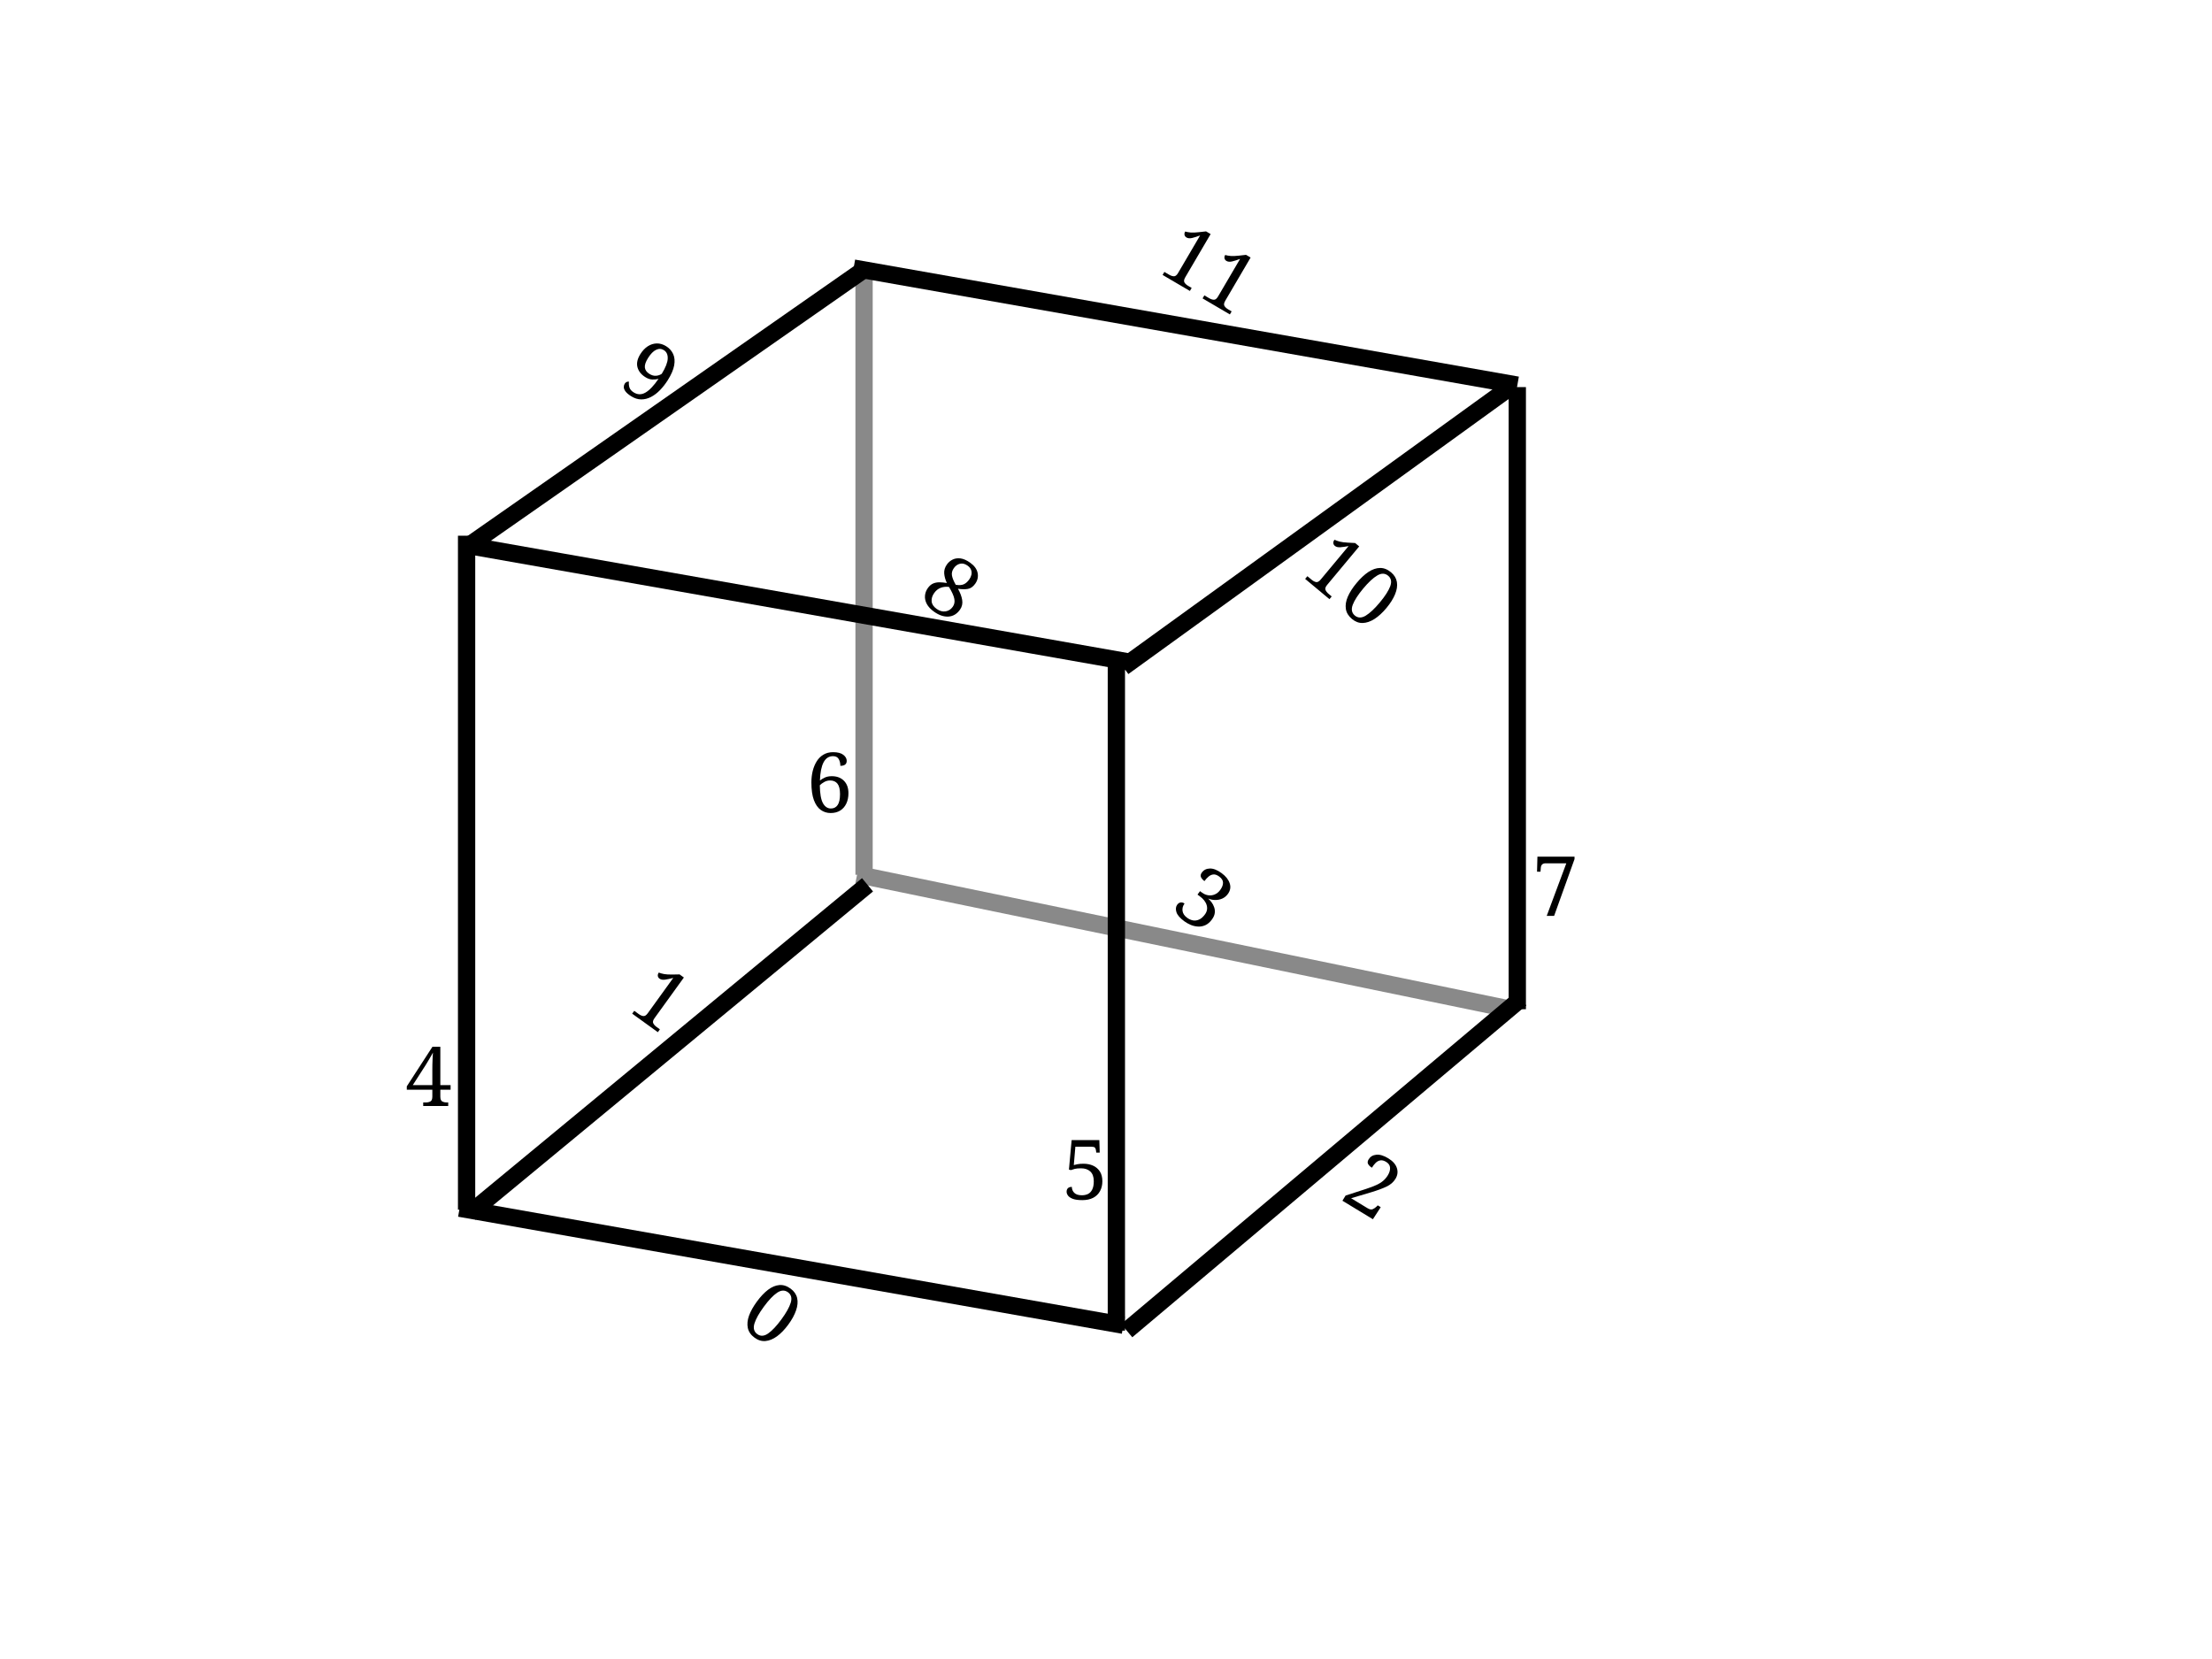
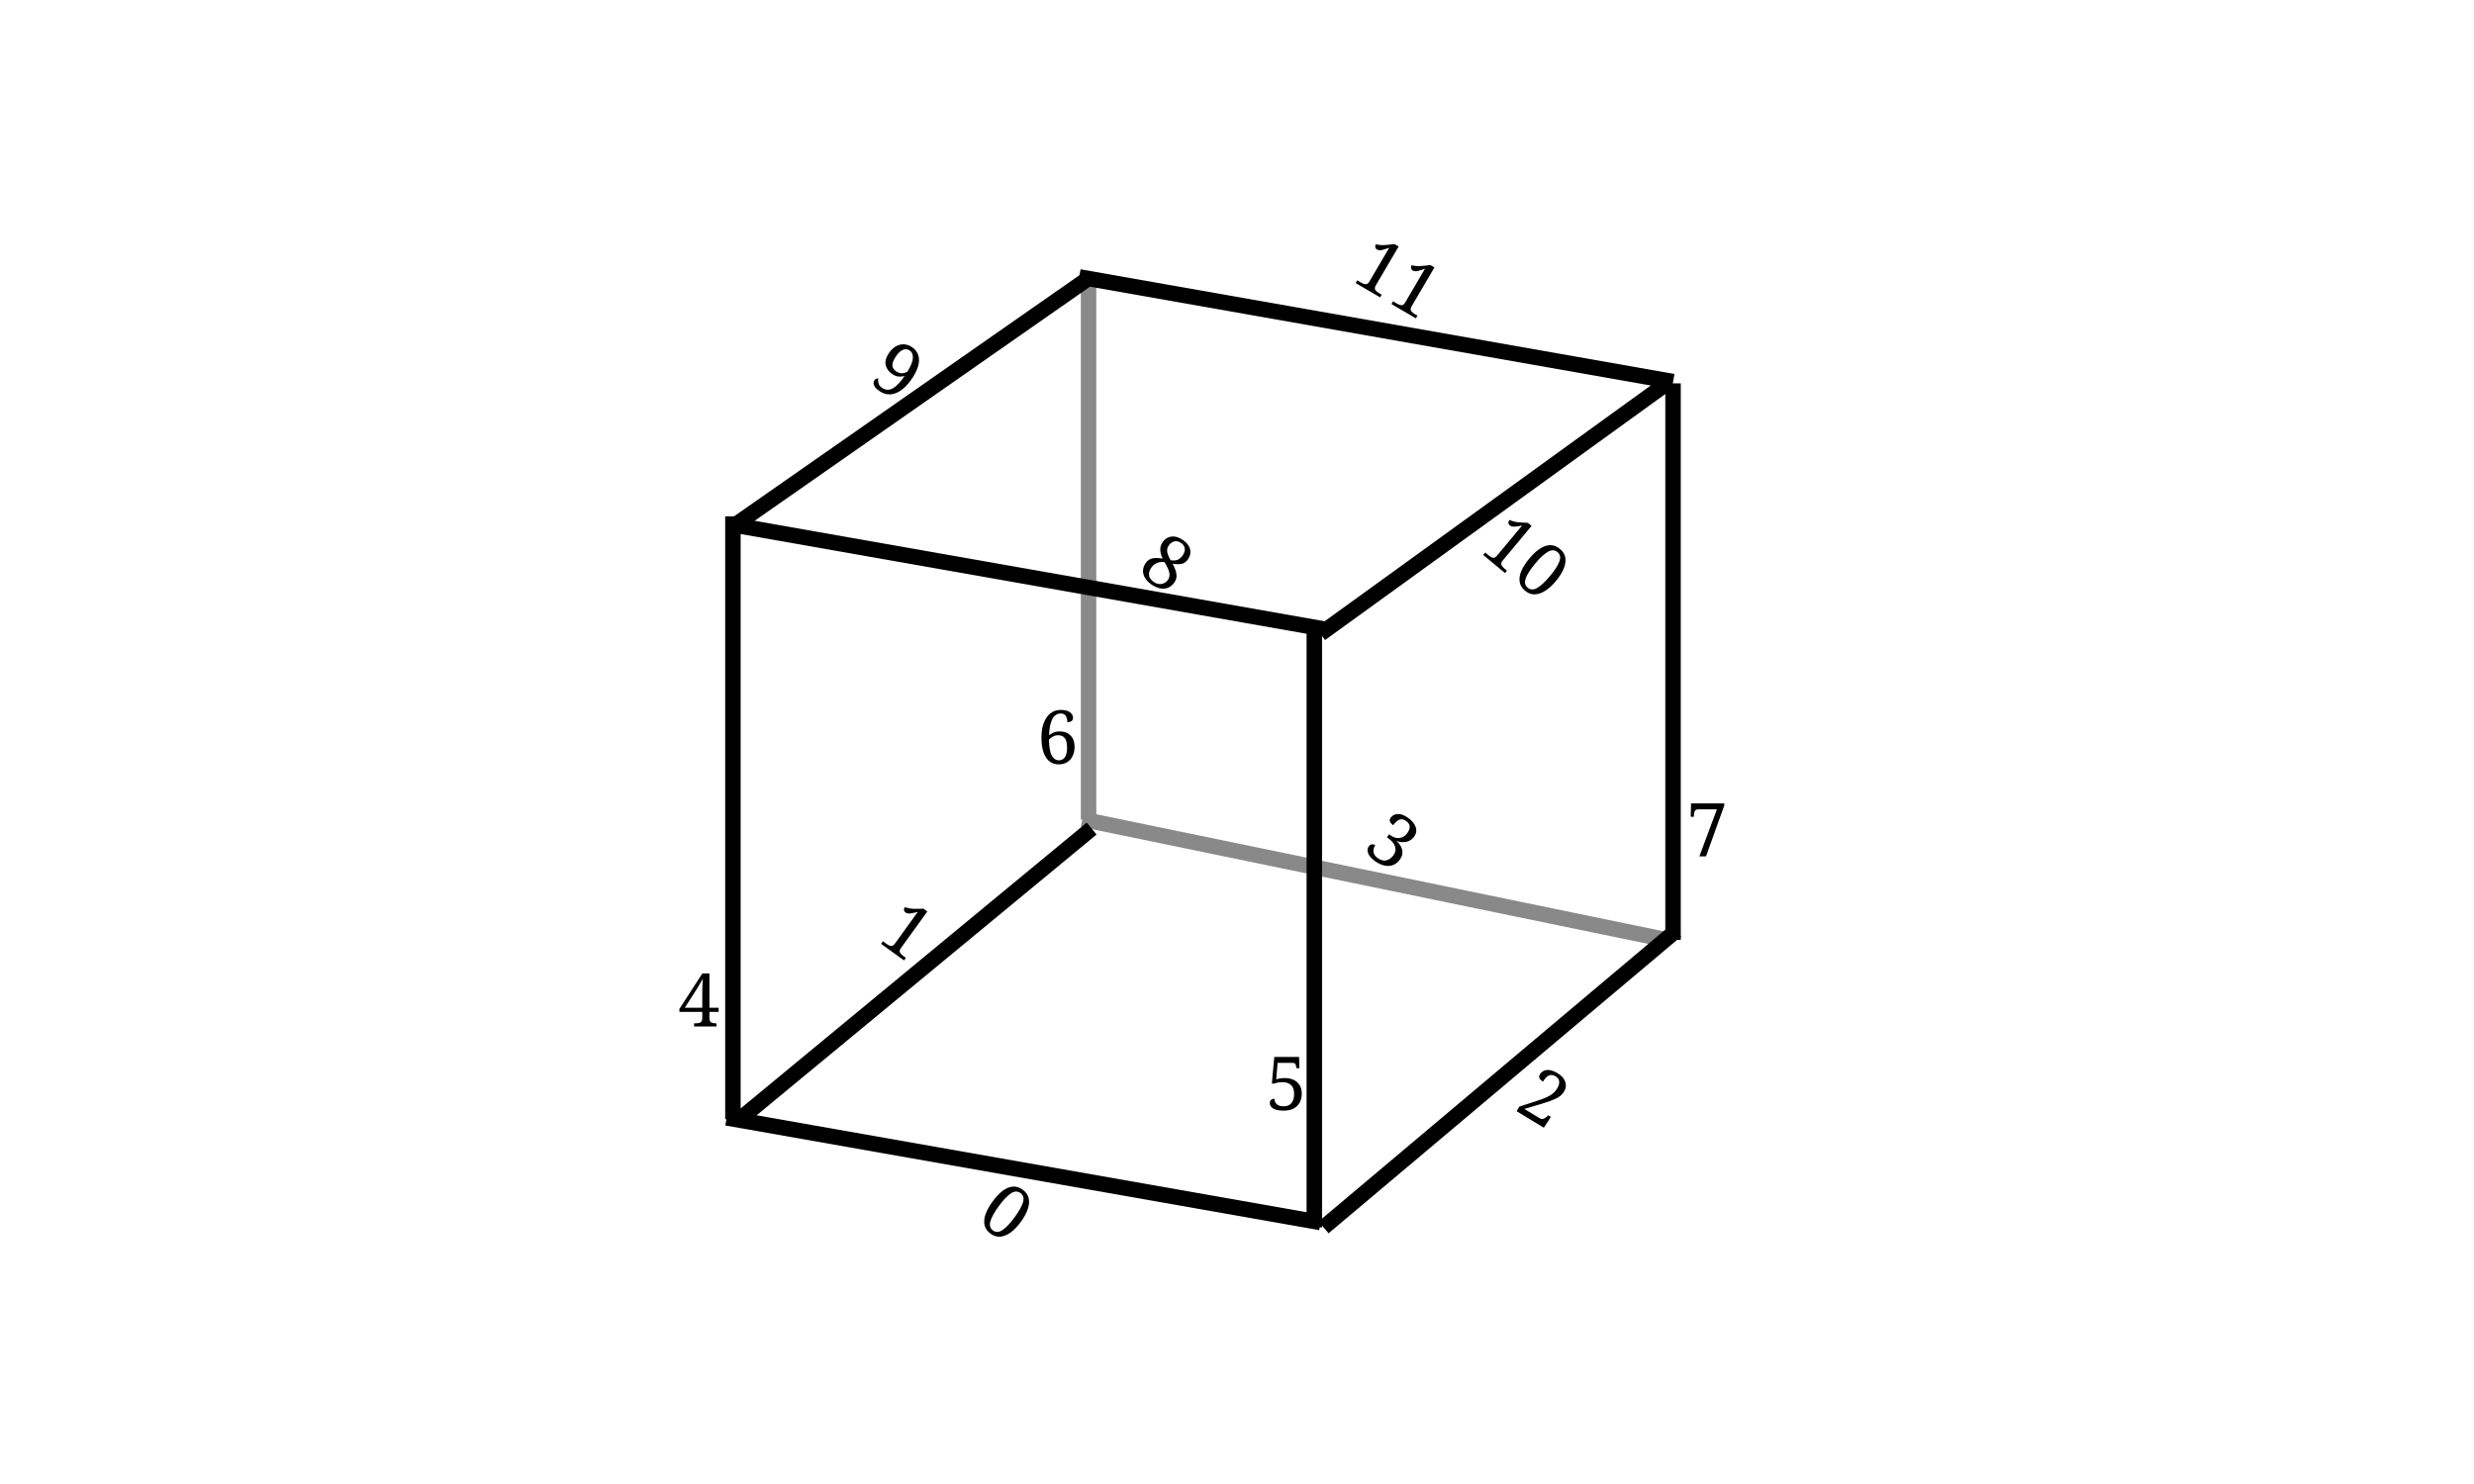
- <svg xmlns="http://www.w3.org/2000/svg" width="640" height="480">
+ <svg xmlns="http://www.w3.org/2000/svg" width="800" height="480">
+   <defs>
+     <symbol height="480" id="svg_25" width="640">
+       <g class="layer">
+         <line fill="none" id="svg_24" stroke="#898989" stroke-dasharray="null" stroke-linecap="null" stroke-linejoin="null" stroke-width="5" x1="250" x2="250" y1="79" y2="253.1" />
+         <line fill="none" id="svg_23" stroke="#898989" stroke-dasharray="null" stroke-linecap="null" stroke-linejoin="null" stroke-width="5" x1="437" x2="248" y1="292" y2="253" />
+         <line fill="none" id="svg_22" stroke="#000000" stroke-width="5" x1="135" x2="135" y1="155" y2="350" />
+         <line fill="none" id="svg_21" stroke="#000000" stroke-width="5" transform="matrix(1, 0, 0, 1, 118, 35)" x1="205" x2="205" y1="155" y2="350" />
+         <line fill="none" id="svg_20" stroke="#000000" stroke-width="5" x1="326.02" x2="133.98" y1="191.43" y2="157.57" />
+         <line fill="none" id="svg_19" stroke="#000000" stroke-width="5" transform="matrix(1, 0, 0, 1, -98, 248)" x1="423.02" x2="230.98" y1="135.43" y2="101.57" />
+         <line fill="none" id="svg_18" stroke="#000000" stroke-width="5" transform="matrix(1, 0, 0, 1, 16, 1)" x1="230.98" x2="423.02" y1="76.57" y2="110.43" />
+         <line fill="none" fill-opacity="null" id="svg_17" stroke="#000000" stroke-dasharray="null" stroke-linecap="null" stroke-linejoin="null" stroke-opacity="null" stroke-width="5" x1="134" x2="250" y1="159" y2="78" />
+         <line fill="none" fill-opacity="null" id="svg_16" stroke="#000000" stroke-dasharray="null" stroke-linecap="null" stroke-linejoin="null" stroke-opacity="null" stroke-width="5" x1="325" x2="437" y1="193" y2="112" />
+         <line fill="none" fill-opacity="null" id="svg_15" stroke="#000000" stroke-dasharray="null" stroke-linecap="null" stroke-linejoin="null" stroke-opacity="null" stroke-width="5" x1="439" x2="439" y1="112" y2="292" />
+         <line fill="none" fill-opacity="null" id="svg_14" stroke="#000000" stroke-dasharray="null" stroke-linecap="null" stroke-linejoin="null" stroke-opacity="null" stroke-width="5" transform="matrix(1, 0, 0, 1, 0, 0)" x1="326" x2="440" y1="385" y2="289" />
+         <line fill="none" id="svg_13" stroke="#000000" stroke-dasharray="null" stroke-linecap="null" stroke-linejoin="null" stroke-width="5" x1="251" x2="136" y1="256" y2="351" />
+         <text fill="#000000" font-family="Serif" font-size="24" id="svg_12" stroke="#000000" stroke-dasharray="null" stroke-linecap="null" stroke-linejoin="null" stroke-width="0" text-anchor="middle" transform="matrix(0.805651, 0.59239, -0.59239, 0.805651, 279.912, -49.5683)" x="209" xml:space="preserve" y="388">0</text>
+         <text fill="#000000" font-family="Serif" font-size="24" id="svg_11" stroke="#000000" stroke-dasharray="null" stroke-linecap="null" stroke-linejoin="null" stroke-width="0" text-anchor="middle" transform="matrix(0.810679, 0.585491, -0.585491, 0.810679, 233.822, -152.261)" x="224" xml:space="preserve" y="391">1</text>
+         <text fill="#000000" font-family="Serif" font-size="24" id="svg_10" stroke="#000000" stroke-dasharray="null" stroke-linecap="null" stroke-linejoin="null" stroke-width="0" text-anchor="middle" transform="matrix(0.854787, 0.518978, -0.518978, 0.854787, 232.247, -152.181)" x="398" xml:space="preserve" y="346">2</text>
+         <text fill="#000000" font-family="Serif" font-size="24" id="svg_9" stroke="#000000" stroke-dasharray="null" stroke-linecap="null" stroke-linejoin="null" stroke-width="0" text-anchor="middle" transform="matrix(0.809078, 0.587702, -0.587702, 0.809078, 221.633, -140.531)" x="338" xml:space="preserve" y="258">3</text>
+         <text fill="#000000" font-family="Serif" font-size="24" id="svg_8" stroke="#000000" stroke-dasharray="null" stroke-linecap="null" stroke-linejoin="null" stroke-width="0" text-anchor="middle" transform="matrix(1, 0, 0, 1, 21, 80)" x="103" xml:space="preserve" y="240">4</text>
+         <text fill="#000000" font-family="Serif" font-size="24" id="svg_7" stroke="#000000" stroke-dasharray="null" stroke-linecap="null" stroke-linejoin="null" stroke-width="0" text-anchor="middle" transform="matrix(1, 0, 0, 1, 16, 67)" x="298" xml:space="preserve" y="280">5</text>
+         <text fill="#000000" font-family="Serif" font-size="24" id="svg_6" stroke="#000000" stroke-dasharray="null" stroke-linecap="null" stroke-linejoin="null" stroke-width="0" text-anchor="middle" transform="matrix(1, 0, 0, 1, -185, 18)" x="425" xml:space="preserve" y="217">6</text>
+         <text fill="#000000" font-family="Serif" font-size="24" id="svg_5" stroke="#000000" stroke-dasharray="null" stroke-linecap="null" stroke-linejoin="null" stroke-width="0" text-anchor="middle" transform="matrix(1, 0, 0, 1, 212, 72)" x="238" xml:space="preserve" y="193">7</text>
+         <text fill="#000000" font-family="Serif" font-size="24" id="svg_4" stroke="#000000" stroke-dasharray="null" stroke-linecap="null" stroke-linejoin="null" stroke-width="0" text-anchor="middle" transform="matrix(0.815507, 0.578747, -0.578747, 0.815507, 186.609, -8.96366)" x="176" xml:space="preserve" y="103">8</text>
+         <text fill="#000000" font-family="Serif" font-size="24" id="svg_3" stroke="#000000" stroke-dasharray="null" stroke-linecap="null" stroke-linejoin="null" stroke-width="0" text-anchor="middle" transform="matrix(0.845489, 0.533993, -0.533993, 0.845489, -63.5317, -126.292)" x="338" xml:space="preserve" y="72">9</text>
+         <text fill="#000000" font-family="Serif" font-size="24" id="svg_2" stroke="#000000" stroke-dasharray="null" stroke-linecap="null" stroke-linejoin="null" stroke-width="0" text-anchor="middle" transform="matrix(0.768221, 0.640184, -0.640184, 0.768221, 196.408, -170.962)" x="367" xml:space="preserve" y="144">10</text>
+         <text fill="#000000" fill-opacity="null" font-family="Serif" font-size="24" id="svg_1" stroke="#000000" stroke-dasharray="null" stroke-linecap="null" stroke-linejoin="null" stroke-opacity="null" stroke-width="0" text-anchor="middle" transform="matrix(0.862472, 0.506105, -0.506105, 0.862472, 368.262, -20.0049)" x="34" xml:space="preserve" y="102">11</text>
+       </g>
+     </symbol>
+   </defs>
  <g class="layer">
-     <line fill="none" id="svg_14" stroke="#898989" stroke-dasharray="null" stroke-linecap="null" stroke-linejoin="null" stroke-width="5" x1="250" x2="250" y1="79" y2="253.1" />
-     <line fill="none" id="svg_16" stroke="#898989" stroke-dasharray="null" stroke-linecap="null" stroke-linejoin="null" stroke-width="5" x1="437" x2="248" y1="292" y2="253" />
-     <line fill="none" id="svg_1" stroke="#000000" stroke-width="5" x1="135" x2="135" y1="155" y2="350" />
-     <line fill="none" id="svg_4" stroke="#000000" stroke-width="5" transform="matrix(1, 0, 0, 1, 118, 35)" x1="205" x2="205" y1="155" y2="350" />
-     <line fill="none" id="svg_5" stroke="#000000" stroke-width="5" x1="326.02" x2="133.98" y1="191.43" y2="157.57" />
-     <line fill="none" id="svg_6" stroke="#000000" stroke-width="5" transform="matrix(1, 0, 0, 1, -98, 248)" x1="423.02" x2="230.98" y1="135.43" y2="101.57" />
-     <line fill="none" id="svg_7" stroke="#000000" stroke-width="5" transform="matrix(1, 0, 0, 1, 16, 1)" x1="230.98" x2="423.02" y1="76.57" y2="110.43" />
-     <line fill="none" fill-opacity="null" id="svg_10" stroke="#000000" stroke-dasharray="null" stroke-linecap="null" stroke-linejoin="null" stroke-opacity="null" stroke-width="5" x1="134" x2="250" y1="159" y2="78" />
-     <line fill="none" fill-opacity="null" id="svg_11" stroke="#000000" stroke-dasharray="null" stroke-linecap="null" stroke-linejoin="null" stroke-opacity="null" stroke-width="5" x1="325" x2="437" y1="193" y2="112" />
-     <line fill="none" fill-opacity="null" id="svg_12" stroke="#000000" stroke-dasharray="null" stroke-linecap="null" stroke-linejoin="null" stroke-opacity="null" stroke-width="5" x1="439" x2="439" y1="112" y2="292" />
-     <line fill="none" fill-opacity="null" id="svg_13" stroke="#000000" stroke-dasharray="null" stroke-linecap="null" stroke-linejoin="null" stroke-opacity="null" stroke-width="5" transform="matrix(1, 0, 0, 1, 0, 0)" x1="326" x2="440" y1="385" y2="289" />
-     <line fill="none" id="svg_17" stroke="#000000" stroke-dasharray="null" stroke-linecap="null" stroke-linejoin="null" stroke-width="5" x1="251" x2="136" y1="256" y2="351" />
-     <text fill="#000000" font-family="Serif" font-size="24" id="svg_18" stroke="#000000" stroke-dasharray="null" stroke-linecap="null" stroke-linejoin="null" stroke-width="0" text-anchor="middle" transform="matrix(0.805651, 0.59239, -0.59239, 0.805651, 279.912, -49.5683)" x="209" xml:space="preserve" y="388">0</text>
-     <text fill="#000000" font-family="Serif" font-size="24" id="svg_19" stroke="#000000" stroke-dasharray="null" stroke-linecap="null" stroke-linejoin="null" stroke-width="0" text-anchor="middle" transform="matrix(0.810679, 0.585491, -0.585491, 0.810679, 233.822, -152.261)" x="224" xml:space="preserve" y="391">1</text>
-     <text fill="#000000" font-family="Serif" font-size="24" id="svg_20" stroke="#000000" stroke-dasharray="null" stroke-linecap="null" stroke-linejoin="null" stroke-width="0" text-anchor="middle" transform="matrix(0.854787, 0.518978, -0.518978, 0.854787, 232.247, -152.181)" x="398" xml:space="preserve" y="346">2</text>
-     <text fill="#000000" font-family="Serif" font-size="24" id="svg_21" stroke="#000000" stroke-dasharray="null" stroke-linecap="null" stroke-linejoin="null" stroke-width="0" text-anchor="middle" transform="matrix(0.809078, 0.587702, -0.587702, 0.809078, 221.633, -140.531)" x="338" xml:space="preserve" y="258">3</text>
-     <text fill="#000000" font-family="Serif" font-size="24" id="svg_22" stroke="#000000" stroke-dasharray="null" stroke-linecap="null" stroke-linejoin="null" stroke-width="0" text-anchor="middle" transform="matrix(1, 0, 0, 1, 21, 80)" x="103" xml:space="preserve" y="240">4</text>
-     <text fill="#000000" font-family="Serif" font-size="24" id="svg_23" stroke="#000000" stroke-dasharray="null" stroke-linecap="null" stroke-linejoin="null" stroke-width="0" text-anchor="middle" transform="matrix(1, 0, 0, 1, 16, 67)" x="298" xml:space="preserve" y="280">5</text>
-     <text fill="#000000" font-family="Serif" font-size="24" id="svg_24" stroke="#000000" stroke-dasharray="null" stroke-linecap="null" stroke-linejoin="null" stroke-width="0" text-anchor="middle" transform="matrix(1, 0, 0, 1, -185, 18)" x="425" xml:space="preserve" y="217">6</text>
-     <text fill="#000000" font-family="Serif" font-size="24" id="svg_25" stroke="#000000" stroke-dasharray="null" stroke-linecap="null" stroke-linejoin="null" stroke-width="0" style="cursor: move;" text-anchor="middle" transform="matrix(1, 0, 0, 1, 212, 72)" x="238" xml:space="preserve" y="193">7</text>
-     <text fill="#000000" font-family="Serif" font-size="24" id="svg_26" stroke="#000000" stroke-dasharray="null" stroke-linecap="null" stroke-linejoin="null" stroke-width="0" text-anchor="middle" transform="matrix(0.815507, 0.578747, -0.578747, 0.815507, 186.609, -8.96366)" x="176" xml:space="preserve" y="103">8</text>
-     <text fill="#000000" font-family="Serif" font-size="24" id="svg_27" stroke="#000000" stroke-dasharray="null" stroke-linecap="null" stroke-linejoin="null" stroke-width="0" text-anchor="middle" transform="matrix(0.845489, 0.533993, -0.533993, 0.845489, -63.5317, -126.292)" x="338" xml:space="preserve" y="72">9</text>
-     <text fill="#000000" font-family="Serif" font-size="24" id="svg_28" stroke="#000000" stroke-dasharray="null" stroke-linecap="null" stroke-linejoin="null" stroke-width="0" text-anchor="middle" transform="matrix(0.768221, 0.640184, -0.640184, 0.768221, 196.408, -170.962)" x="367" xml:space="preserve" y="144">10</text>
-     <text fill="#000000" fill-opacity="null" font-family="Serif" font-size="24" id="svg_30" stroke="#000000" stroke-dasharray="null" stroke-linecap="null" stroke-linejoin="null" stroke-opacity="null" stroke-width="0" text-anchor="middle" transform="matrix(0.862472, 0.506105, -0.506105, 0.862472, 368.262, -20.0049)" x="34" xml:space="preserve" y="102">11</text>
+     <use href="#svg_25" id="svg_26" transform="matrix(1, 0, 0, 1, 102, 12)" />
  </g>
</svg>
